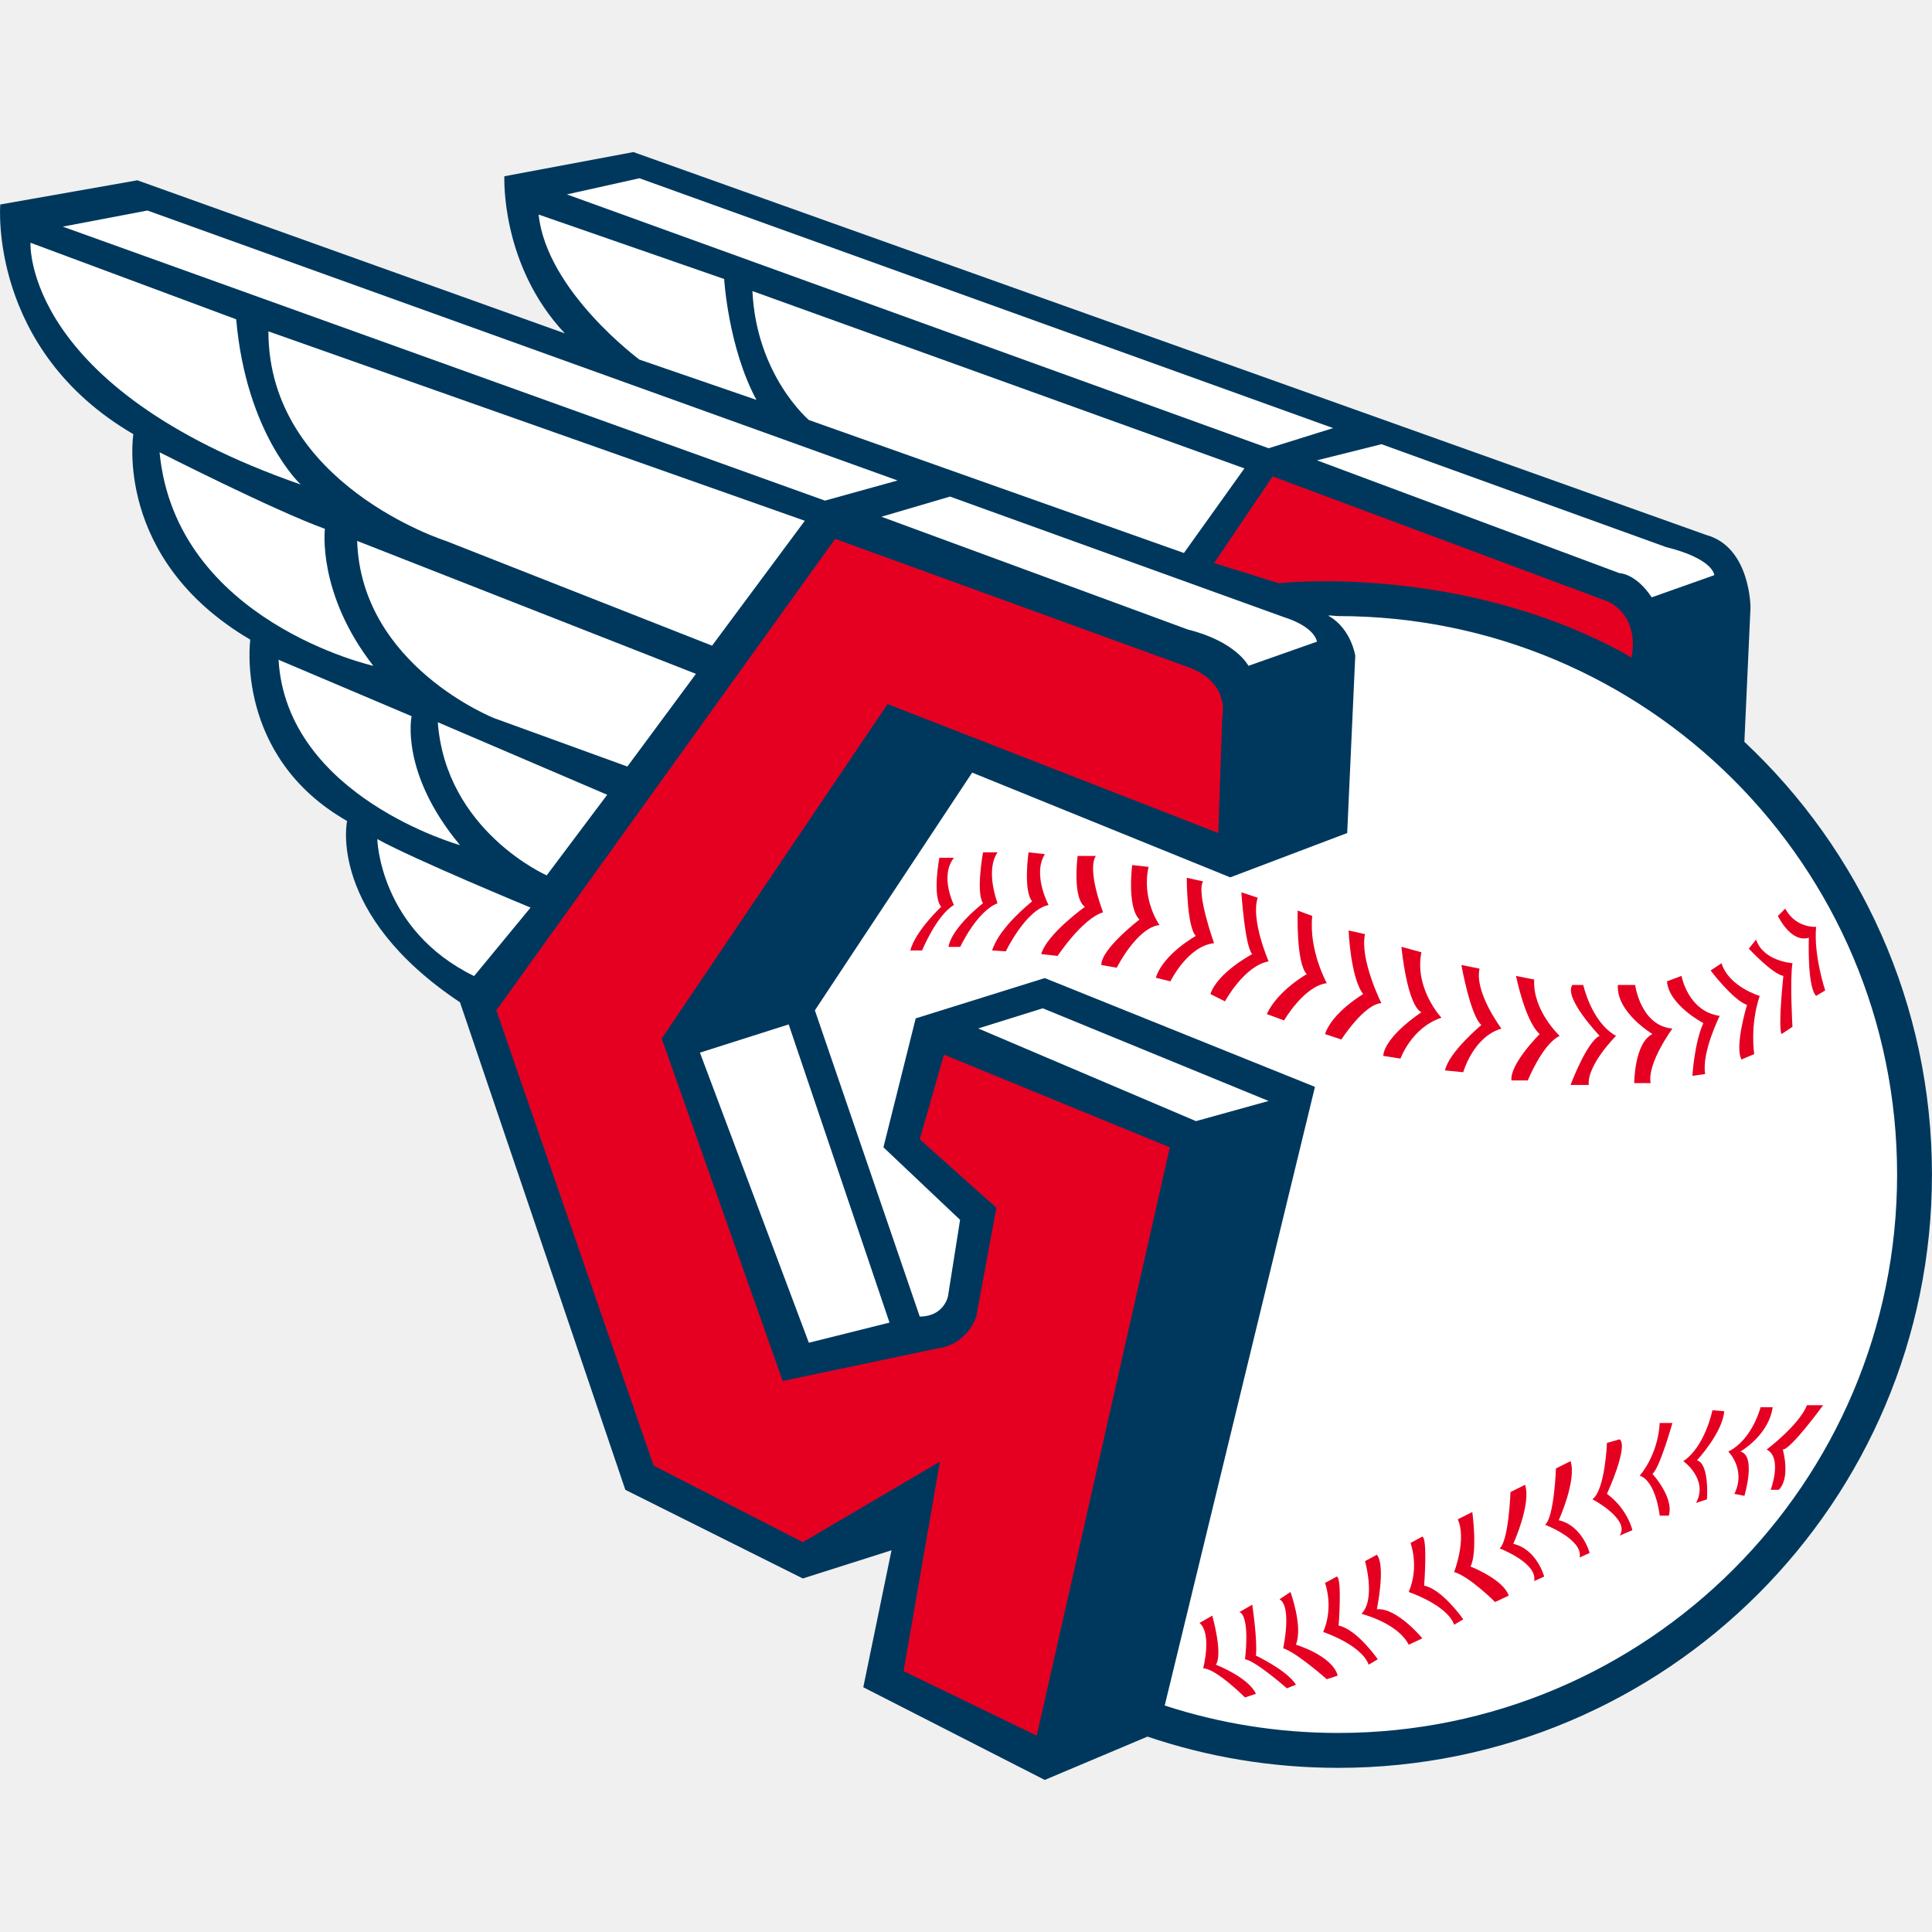
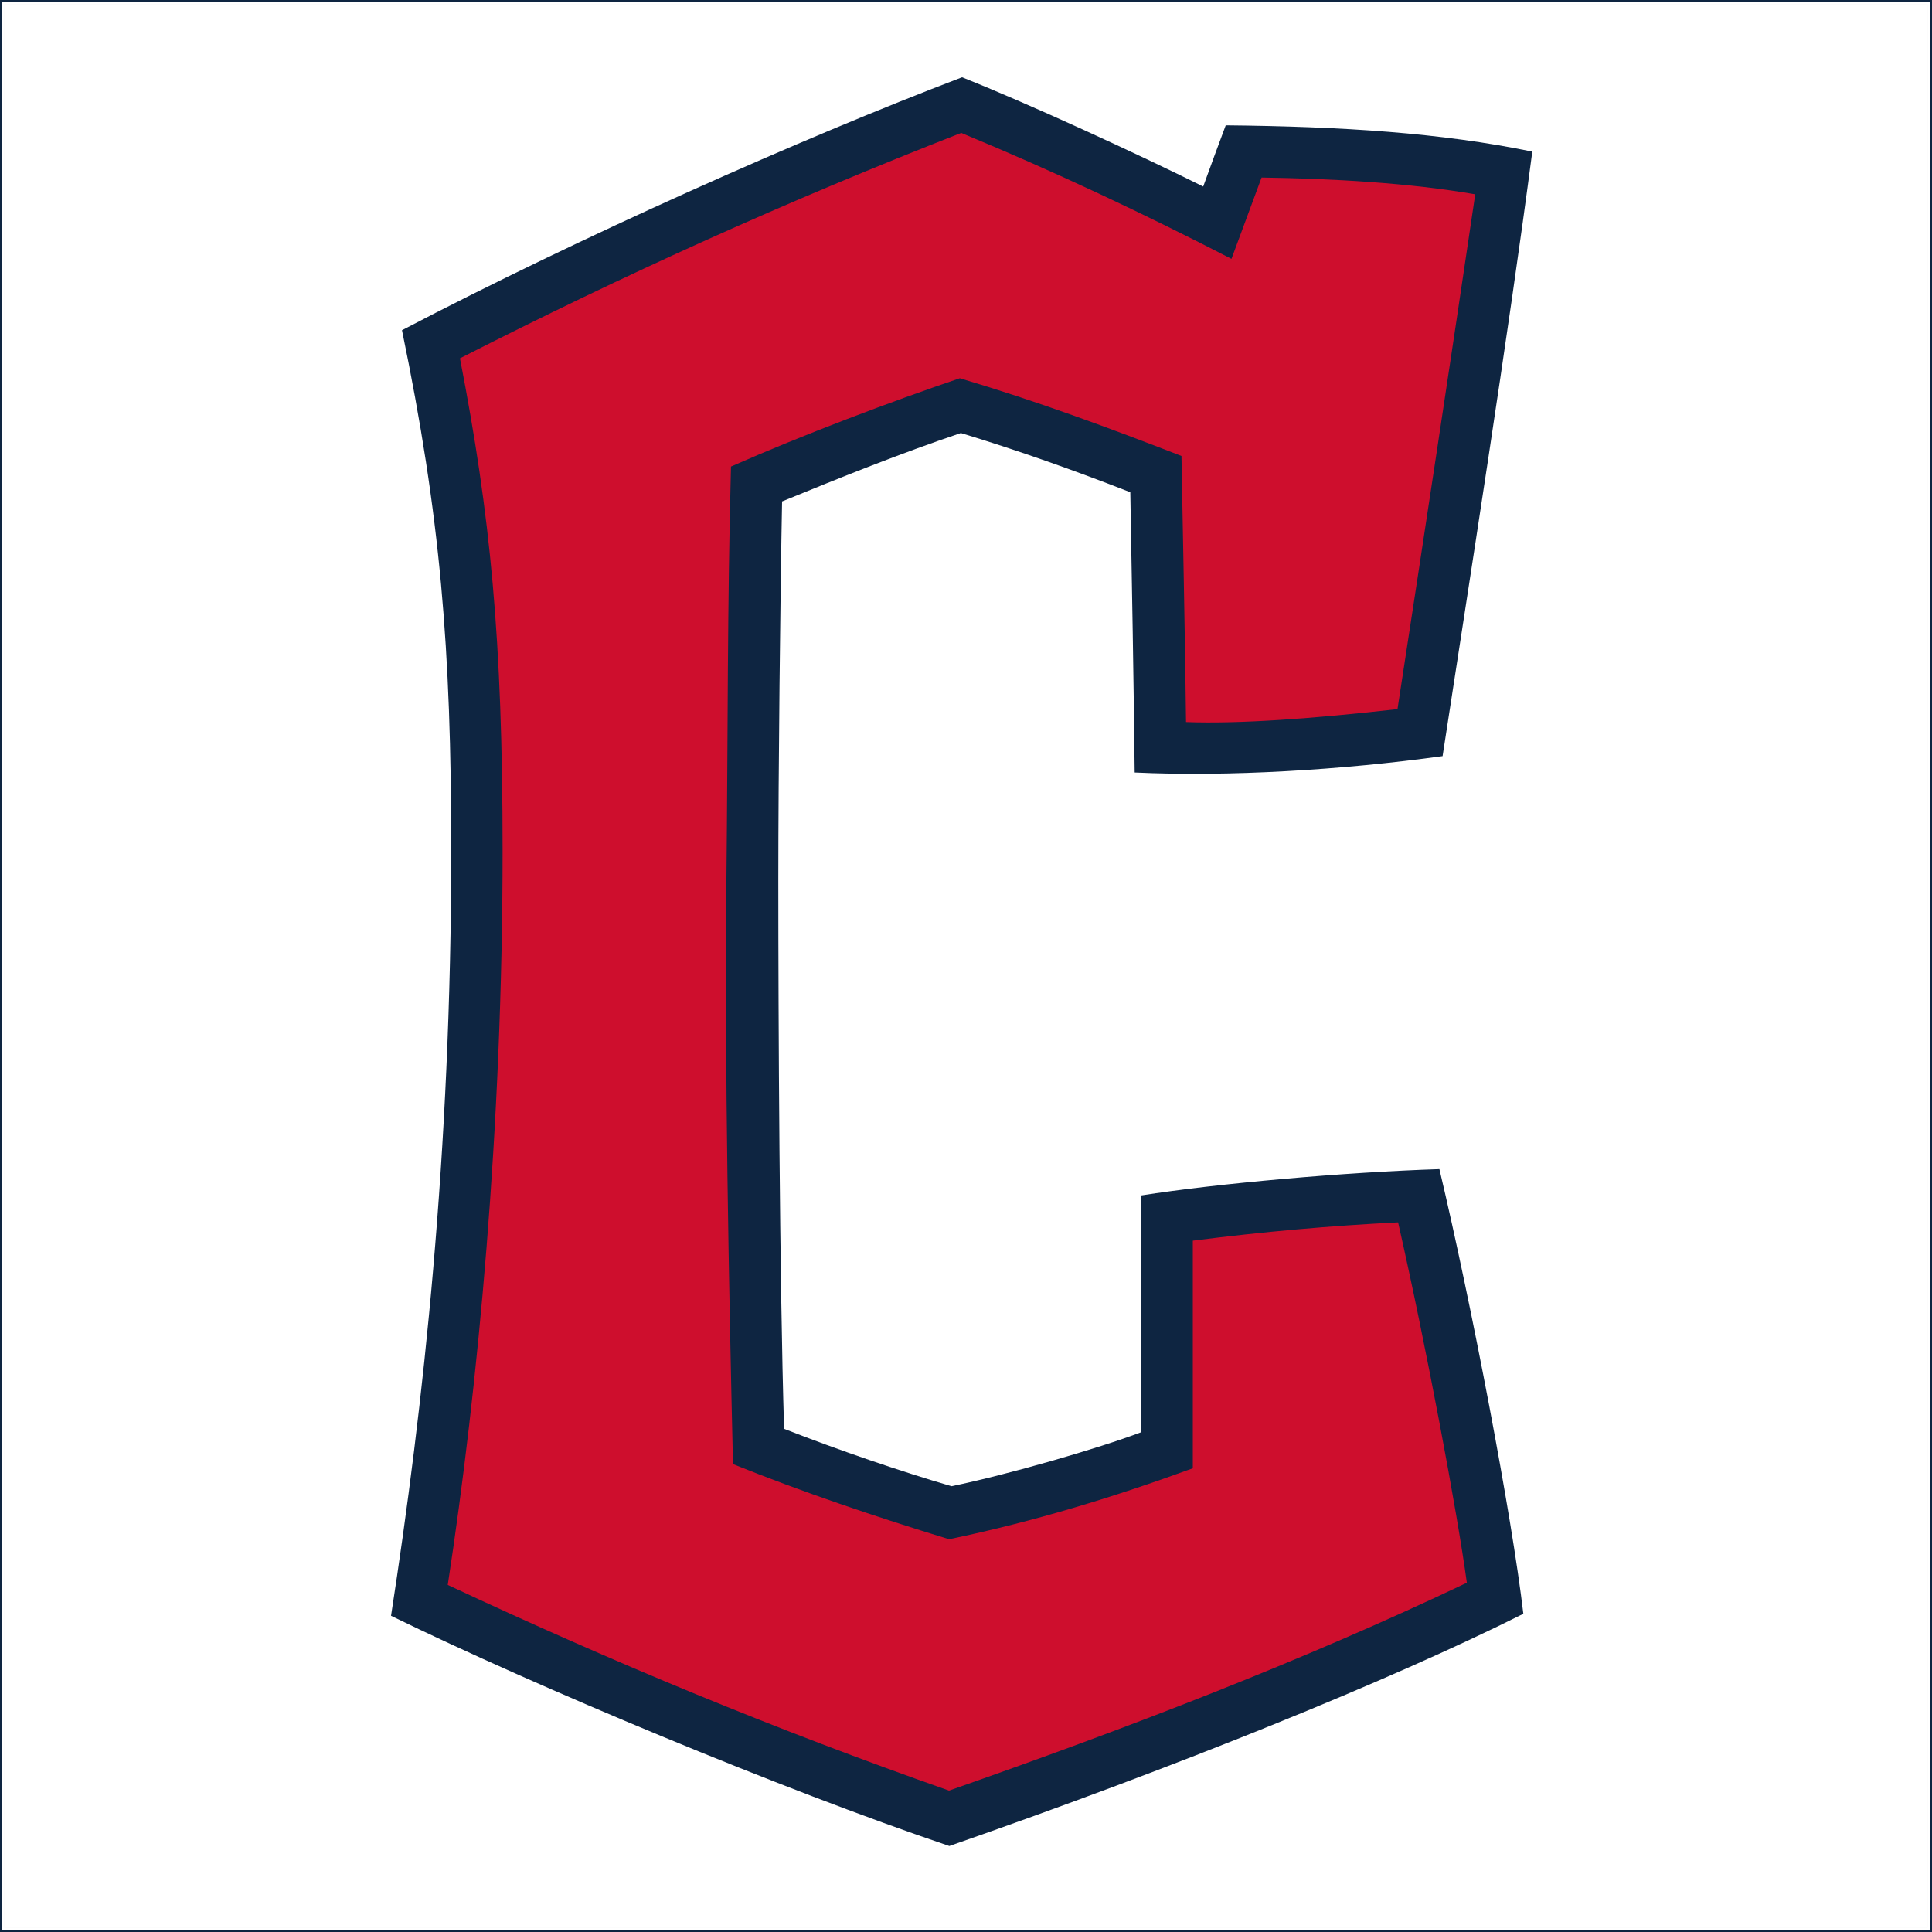
<svg xmlns="http://www.w3.org/2000/svg" version="1.1" id="Layer_1" x="0px" y="0px" viewBox="0 0 512 512" style="enable-background:new 0 0 512 512;" xml:space="preserve">
  <style type="text/css">
- 	.st0{fill:#00385D;}
- 	.st1{fill:#E50022;}
- 	.st2{fill:#FFFFFF;}
+ 	.st0{fill:#FFFFFF;}
+ 	.st1{fill:#0E2541;}
+ 	.st2{fill:#CE0E2D;}
</style>
  <g>
-     <path class="st0" d="M228.78,447.14l48.09,24.56l27.22-11.48c15.86,5.37,32.85,8.28,50.53,8.28c86.92,0,157.37-70.4,157.37-157.23   c0-45.23-19.11-86-49.71-114.68l1.62-35.61c0,0,0-16.02-11.76-19.22L167.86,40.3l-34.2,6.41c0,0-1.07,23.49,16.03,41.64L36.4,47.78   L0.07,54.19c0,0-3.21,38.44,35.27,60.87c0,0-5.34,33.1,30.99,54.46c0,0-4.28,30.97,25.65,48.05c0,0-5.34,24.56,29.92,48.05   l43.82,129.2l47.03,23.49l23.51-7.47L228.78,447.14z" />
-     <path class="st1" d="M249.09,387.34l-9.62,55.53l35.27,17.09l35.27-155.9l-59.85-24.56l-6.41,22.42l20.31,18.15l-5.34,28.83   c0,0-2.14,7.47-10.69,8.54l-40.61,8.54l-32.06-90.76l59.85-88.63l87.64,34.17l1.07-30.97c0,0,2.14-8.54-8.55-12.81l-94.05-34.17   l-89.78,124.93l41.68,120.66l39.54,20.29L249.09,387.34z" />
-     <polygon class="st2" points="336.19,291.77 316.95,297.11 259.24,272.55 276.34,267.21  " />
-     <polygon class="st2" points="209.01,271.48 185.49,278.96 214.35,355.84 235.73,350.5  " />
-     <polygon class="st2" points="353.29,113.45 336.19,118.79 150.23,51.52 169.46,47.24  " />
-     <path class="st2" d="M366.11,117.72l-17.1,4.27l80.16,29.9c0,0,4.28,0,8.55,6.41l16.57-5.87c0,0,0-4.27-12.83-7.47L366.11,117.72z" />
-     <path class="st2" d="M329.78,124.13l-16.03,22.42l-99.39-35.24c0,0-13.89-11.75-14.96-34.17L329.78,124.13z" />
-     <path class="st2" d="M191.91,73.94c0,0,1.07,18.15,8.55,32.03L169.46,95.3c0,0-24.58-18.15-26.72-38.44L191.91,73.94z" />
-     <path class="st2" d="M330.85,176.45c0,0-3.21-6.41-16.03-9.61l-81.23-29.9l18.17-5.34l88.71,32.03c0,0,7.48,2.14,8.55,6.41   L330.85,176.45z" />
-     <polygon class="st2" points="237.86,127.33 218.63,132.67 16.63,60.06 39.07,55.79  " />
-     <path class="st2" d="M213.28,138.01l-24.58,33.1l-70.54-27.76c0,0-47.03-14.95-47.03-55.53L213.28,138.01z" />
-     <path class="st2" d="M62.59,84.62L8.08,64.33c0,0-2.14,38.44,71.61,64.07C79.69,128.4,65.26,115.05,62.59,84.62" />
-     <path class="st2" d="M184.43,178.58l-18.17,24.56l-35.27-12.81c0,0-35.27-13.88-36.34-46.98L184.43,178.58z" />
-     <path class="st2" d="M86.1,140.14c0,0-2.14,17.09,12.83,36.31c0,0-52.37-11.75-56.64-56.59C42.28,119.85,72.74,135.34,86.1,140.14" />
-     <path class="st2" d="M160.91,210.62l-16.03,21.36c0,0-26.72-11.75-28.86-40.58L160.91,210.62z" />
-     <path class="st2" d="M109.08,189.8c0,0-3.21,14.95,12.83,34.17c0,0-45.96-12.81-48.09-49.12L109.08,189.8z" />
-     <path class="st2" d="M125.64,258.67l14.96-18.15c0,0-30.99-12.81-40.61-18.15C99.99,222.36,100.53,246.39,125.64,258.67" />
-     <path class="st1" d="M432.38,174.31c2.14-11.75-6.41-14.95-6.41-14.95l-88.71-33.1l-15.5,22.96l17.1,5.34   c0,0,47.03-5.34,90.84,18.15L432.38,174.31z" />
-     <path class="st2" d="M352.22,163.29c-0.69-0.4,1.6-0.02,2.41-0.02c81.8,0,148.12,66.26,148.12,147.99   c0,81.73-66.32,147.99-148.12,147.99c-16.05,0-31.5-2.55-45.97-7.27l39.82-163.95l-71.61-28.83l-34.2,10.68l-8.55,34.17   l20.31,19.22l-3.21,20.29c0,0-1.07,5.34-7.48,5.34l-27.79-81.15l41.68-63l68.4,27.76l30.99-11.75l2.14-46.98   C359.17,173.78,358.1,166.68,352.22,163.29" />
-     <path class="st1" d="M468.18,384.14c4.28,2.14,1.07,10.68,1.07,10.68h2.14c3.21-3.2,1.07-10.68,1.07-10.68   c2.14,0,10.69-11.75,10.69-11.75h-4.28C476.73,377.73,468.18,384.14,468.18,384.14" />
-     <path class="st1" d="M469.78,372.93h-3.21c0,0-2.14,8.54-8.55,11.75c0,0,4.81,4.8,1.6,11.21l2.67,0.53c0,0,3.21-10.68-1.07-11.75   C461.23,384.67,468.72,380.4,469.78,372.93" />
-     <path class="st1" d="M453.81,373.73c0,0-1.93,9.63-7.71,13.49c0,0,6.75,4.82,3.37,11.08l2.89-0.96c0,0,0.72-9.39-2.65-10.35   c0,0,6.75-7.22,7.23-13L453.81,373.73z" />
-     <path class="st1" d="M443.21,377.1h-3.37c-0.48,8.67-5.3,13.97-5.3,13.97c4.34,1.45,5.3,10.6,5.3,10.6h2.41   c1.45-4.82-4.34-11.08-4.34-11.08C439.83,389.14,443.21,377.1,443.21,377.1" />
-     <path class="st1" d="M425.86,395.88c0,0,5.79-12.52,3.37-14.45l-3.37,0.96c0,0-0.48,12.52-3.86,14.93c0,0,10.12,5.3,7.23,9.63   l3.37-1.44C432.6,405.52,431.4,399.98,425.86,395.88" />
-     <path class="st1" d="M413.08,402.87c0,0,4.82-10.6,3.13-15.65l-3.86,1.93c0,0-0.48,13-2.89,14.93c0,0,10.12,3.85,9.16,8.67   l2.65-1.2C421.28,411.54,419.35,404.31,413.08,402.87" />
-     <path class="st1" d="M401.03,409.13c0,0,4.82-10.6,3.13-15.65l-3.86,1.93c0,0-0.48,13-2.89,14.93c0,0,10.12,3.85,9.16,8.67   l2.65-1.2C409.23,417.8,407.3,410.57,401.03,409.13" />
-     <path class="st1" d="M389.7,415.15c1.93-3.85,0.48-14.45,0.48-14.45l-3.86,1.93c2.41,5.3-0.96,13.97-0.96,13.97   c4.1,1.2,10.85,7.95,10.85,7.95l3.62-1.69C398.38,418.52,389.7,415.15,389.7,415.15" />
-     <path class="st1" d="M377.41,420.21c0,0,0.96-12.52-0.48-13l-3.13,1.69c0,0,2.41,6.26-0.48,13c0,0,10.12,3.37,12.05,8.67l2.41-1.44   C387.77,429.12,382.23,421.17,377.41,420.21" />
-     <path class="st1" d="M364.88,426.47c0,0,2.41-11.56,0-14.45l-3.13,1.69c0,0,2.89,10.11-0.96,13.97c0,0,9.64,2.41,12.53,8.19   l3.62-1.69C376.93,434.17,370.18,425.98,364.88,426.47" />
-     <path class="st1" d="M354.75,430.8c0,0,0.96-12.52-0.48-13l-3.13,1.69c0,0,2.41,6.26-0.48,13c0,0,10.12,3.37,12.05,8.67l2.41-1.44   C365.12,439.71,359.58,431.76,354.75,430.8" />
-     <path class="st1" d="M343.43,435.86c1.93-4.82-1.45-13.97-1.45-13.97l-2.89,1.93c3.37,1.93,0.96,13,0.96,13   c3.37,0.96,11.57,8.19,11.57,8.19l2.89-0.96C353.07,438.75,343.43,435.86,343.43,435.86" />
-     <path class="st1" d="M332.82,438.75c0.48-3.85-0.96-13.49-0.96-13.49l-3.37,1.93c2.89,1.44,1.45,12.52,1.45,12.52   c2.89,0.48,11.09,7.71,11.09,7.71l2.41-0.96C341.02,442.6,332.82,438.75,332.82,438.75" />
-     <path class="st1" d="M322.22,441.16c1.93-2.89-0.96-13-0.96-13l-3.37,1.93c3.37,2.89,0.96,12.04,0.96,12.04   c3.37,0,11.09,7.71,11.09,7.71l2.89-0.96C330.89,444.53,322.22,441.16,322.22,441.16" />
-     <path class="st1" d="M479.36,248.51c0,0-0.48,13,1.93,15.41l2.41-1.44c0,0-3.13-9.39-2.41-16.86c0,0-5.3,0.48-8.19-4.82l-1.93,1.93   C471.17,242.73,474.54,249.96,479.36,248.51" />
-     <path class="st1" d="M472.61,258.63c0,0-1.45,13.49-0.48,15.41l2.89-1.93c0,0-0.72-12.28,0-16.86c0,0-7.71-0.48-9.64-6.26   l-1.93,2.41C463.46,251.4,469.72,258.14,472.61,258.63" />
-     <path class="st1" d="M462.97,266.33c0,0-3.37,11.08-1.45,14.45l3.37-1.44c0,0-1.21-7.47,1.45-15.41c0,0-8.19-2.41-10.12-8.67   l-2.89,1.93C453.33,257.18,459.12,264.89,462.97,266.33" />
-     <path class="st1" d="M448.51,285.11l3.37-0.48c-0.96-5.78,3.86-15.41,3.86-15.41c-8.44-1.2-10.12-10.6-10.12-10.6l-3.86,1.44   c0.48,6.26,9.64,11.08,9.64,11.08C448.99,276.45,448.51,285.11,448.51,285.11" />
-     <path class="st1" d="M433.33,261.03h-4.58c-0.48,7.22,9.16,13,9.16,13c-4.82,2.41-4.82,13-4.82,13h4.34   c-0.96-5.3,5.78-14.45,5.78-14.45C434.77,271.87,433.33,261.03,433.33,261.03" />
-     <path class="st1" d="M416.21,287.52h4.82c-0.48-5.3,7.23-13,7.23-13c-6.51-3.61-8.68-13.49-8.68-13.49h-2.89   c-2.41,3.37,7.23,13.49,7.23,13.49C420.55,275.96,416.21,287.52,416.21,287.52" />
-     <path class="st1" d="M400.55,286.32h4.34c0,0,3.86-9.63,8.44-11.8c0,0-7.23-6.74-6.75-14.93l-4.82-0.96c0,0,2.41,12.04,6.27,15.41   C408.02,274.04,400.07,281.98,400.55,286.32" />
-     <path class="st1" d="M382.95,283.67l4.82,0.48c0,0,2.65-9.39,10.12-11.56c0,0-7.23-9.63-5.79-15.89l-4.82-0.96   c0,0,2.41,13.49,5.3,15.89C392.59,271.63,383.92,278.85,382.95,283.67" />
-     <path class="st1" d="M381.99,269.7c0,0-7.23-7.71-5.3-17.34l-5.3-1.44c0,0,1.45,15.41,5.3,17.34c0,0-9.64,6.26-10.12,11.56   l4.58,0.72C371.14,280.54,374.04,272.35,381.99,269.7" />
-     <path class="st1" d="M351.14,274.04l4.34,1.44c0,0,6.03-9.39,10.6-9.63c0,0-5.78-11.56-4.34-18.3l-4.34-0.96   c0,0,0.48,12.52,3.86,16.86C361.26,263.44,353.07,268.26,351.14,274.04" />
-     <path class="st1" d="M335.71,268.74l4.58,1.69c0,0,5.3-9.15,11.33-9.87c0,0-4.82-8.67-3.86-17.82l-3.86-1.44   c0,0-0.48,13.97,2.41,16.86C346.32,258.14,338.61,262.48,335.71,268.74" />
-     <path class="st1" d="M320.77,263.44l3.86,1.93c0,0,5.06-9.39,11.57-10.6c0,0-4.82-11.08-2.89-16.86l-4.34-1.44   c0,0,0.96,14.45,2.89,16.37C331.86,252.85,322.7,257.66,320.77,263.44" />
-     <path class="st1" d="M318.84,233.58l-4.34-0.96c0,0,0,13,2.41,15.41c0,0-8.68,4.82-10.6,11.08l3.86,0.96c0,0,4.58-9.39,11.57-10.11   C321.74,249.96,316.92,236.47,318.84,233.58" />
-     <path class="st1" d="M304.38,229.73l-4.34-0.48c0,0-1.45,11.08,1.93,14.45c0,0-10.12,7.71-10.12,12.04l4.1,0.72   c0,0,5.3-10.6,11.33-11.32C307.27,245.14,302.45,238.4,304.38,229.73" />
-     <path class="st1" d="M290.4,226.84h-4.82c0,0-1.45,11.08,1.93,13.49c0,0-10.12,7.22-11.57,12.52l4.34,0.48   c0,0,6.51-9.87,12.05-11.56C292.33,241.77,287.99,230.69,290.4,226.84" />
-     <path class="st1" d="M276.91,226.36l-4.34-0.48c0,0-1.45,10.11,0.96,13c0,0-8.68,6.74-10.6,13l3.62,0.24c0,0,5.3-11.08,11.33-12.28   C277.87,239.84,273.53,231.66,276.91,226.36" />
-     <path class="st1" d="M264.37,225.88h-3.86c0,0-1.93,10.6,0,13.49c0,0-8.2,6.26-9.16,11.56h3.13c0,0,4.34-9.39,9.88-11.56   C264.37,239.36,261,230.69,264.37,225.88" />
-     <path class="st1" d="M252.8,227.32h-3.86c0,0-1.93,10.11,0.48,13c0,0-6.75,6.26-8.19,11.56h3.13c0,0,3.86-9.39,8.44-12.04   C252.8,239.84,248.95,232.14,252.8,227.32" />
+     <polyline class="st0" points="510.86,1.14 1.14,1.14 1.14,510.86 510.86,510.86 510.86,1.14  " />
+     <path class="st1" d="M0.57,511.43V0.57h510.86v510.86H0.57 M512,0H0v0.57h0.57H0V512h512V0" />
+     <path class="st0" d="M1.14,1.14h509.72v509.72H1.14V1.14 M511.43,0.57H0.57v510.86h510.86V0.57" />
+     <path class="st1" d="M382.3,200.38c6.66-43.42,17.59-112.82,23.77-160.2c-23.98-4.97-50.28-6.66-81.24-6.97   c-1.53,4.07-4.49,12.1-5.97,16.22c-16.96-8.45-46.53-22.08-63.91-28.95c-42.47,16.16-101.31,42.41-148.42,67.03   c10.19,49.28,13.05,84.2,13.05,138.02c0,80.02-7.39,147.32-15.95,202.67c38.72,18.91,103.58,46.01,147.95,61.01   c60.37-21.02,116.68-43.79,152.12-61.54c-3.06-26.15-13.63-81.5-22.24-117.84c-24.88,0.79-58.95,3.8-79.02,6.97v62.75   c-11.3,4.28-35.34,11.25-50.28,14.31c-13.26-3.86-29.95-9.56-44.37-15.21c-1.21-39.56-1.53-108.7-1.53-145.52   c0-27.89,0.53-76.64,1-100.25c15.74-6.44,31.27-12.68,47.38-18.12c14.95,4.54,30.32,9.98,44.9,15.69   c0.37,19.81,0.95,53.67,1.16,74.27C325.57,205.88,355.57,204.08,382.3,200.38z" />
+     <path class="st2" d="M316.11,328.79v60.32c-20.6,7.5-41.73,14.05-64.6,18.8c-19.49-5.97-38.77-12.47-57.26-19.91   c-1.06-45.16-2.27-106.22-1.74-155.13c0.42-38.98,0.21-71.78,1.21-109.23c19.17-8.45,42.57-17.27,60.64-23.4   c20.76,6.18,39.4,13.1,58.74,20.6c0.26,15,1,50.28,1.21,70.51c14.1,0.53,33.7-0.9,56.04-3.43c7.03-45.74,14.21-93.12,20.6-136.43   c-17.32-3.01-37.82-4.17-56.62-4.44l-7.98,21.55c-23.19-11.94-46.48-22.98-71.62-33.38c-46.43,18.17-89.27,37.56-132.84,59.74   c8.08,41.57,11.3,74.32,11.3,130.47c0,73.58-6.5,142.09-14.53,194.59c44,20.6,86.84,38.35,132.84,54.51   c47.06-16.48,93.33-34.17,137.23-55.09c-2.54-18.7-10.78-62.75-18.22-95.5C352.66,324.83,334.76,326.41,316.11,328.79z" />
  </g>
</svg>
